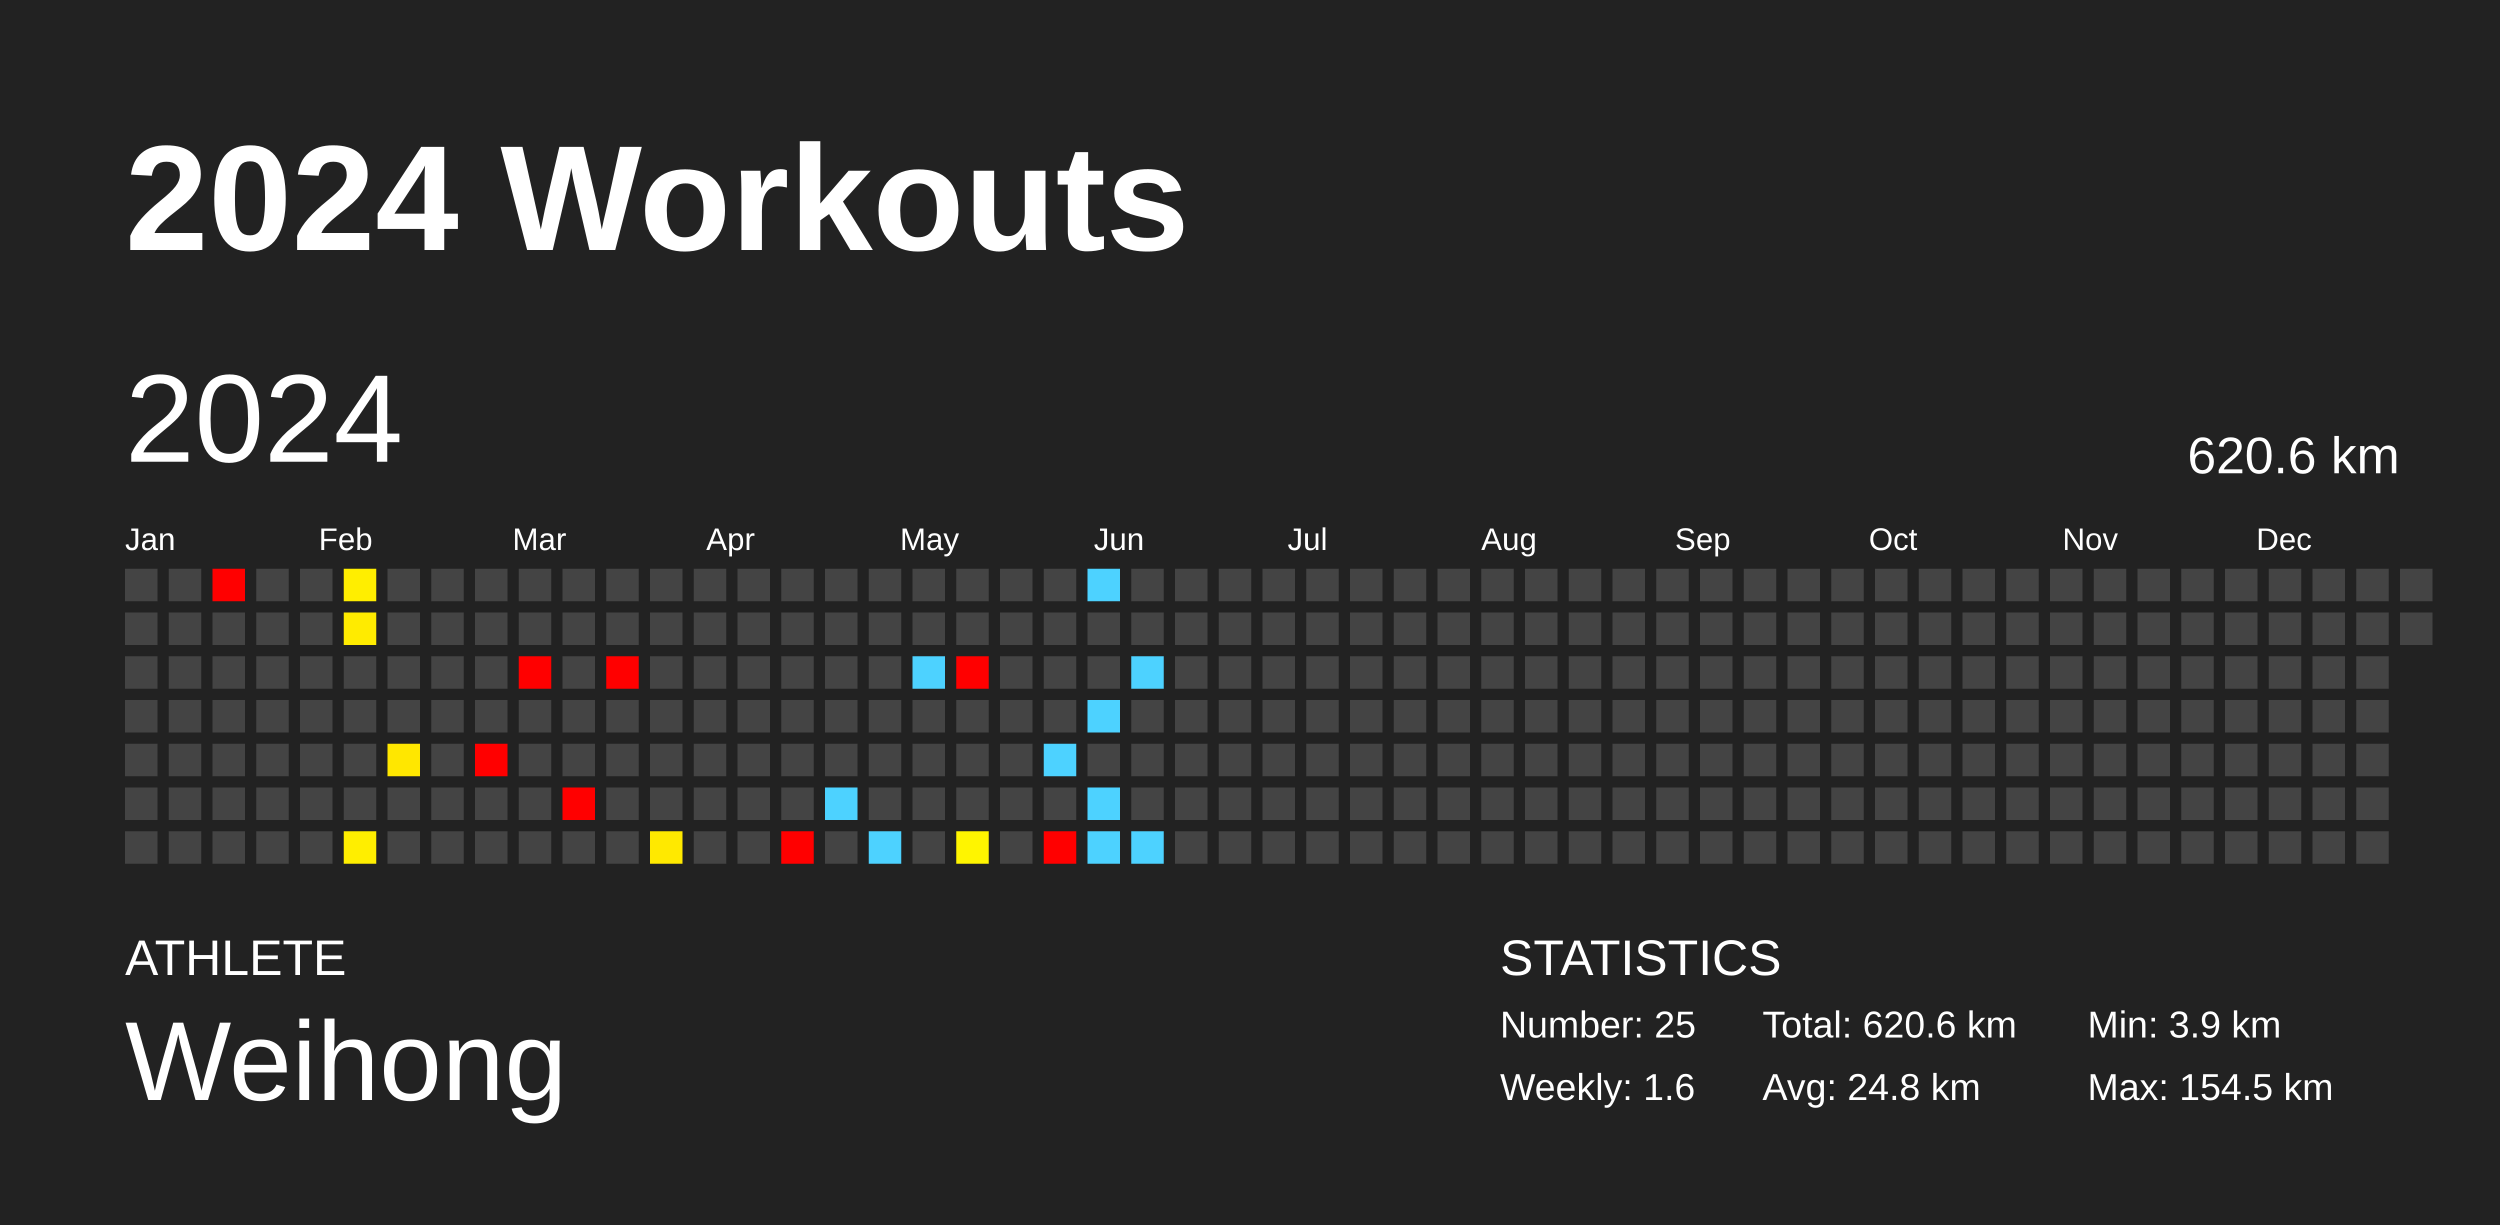
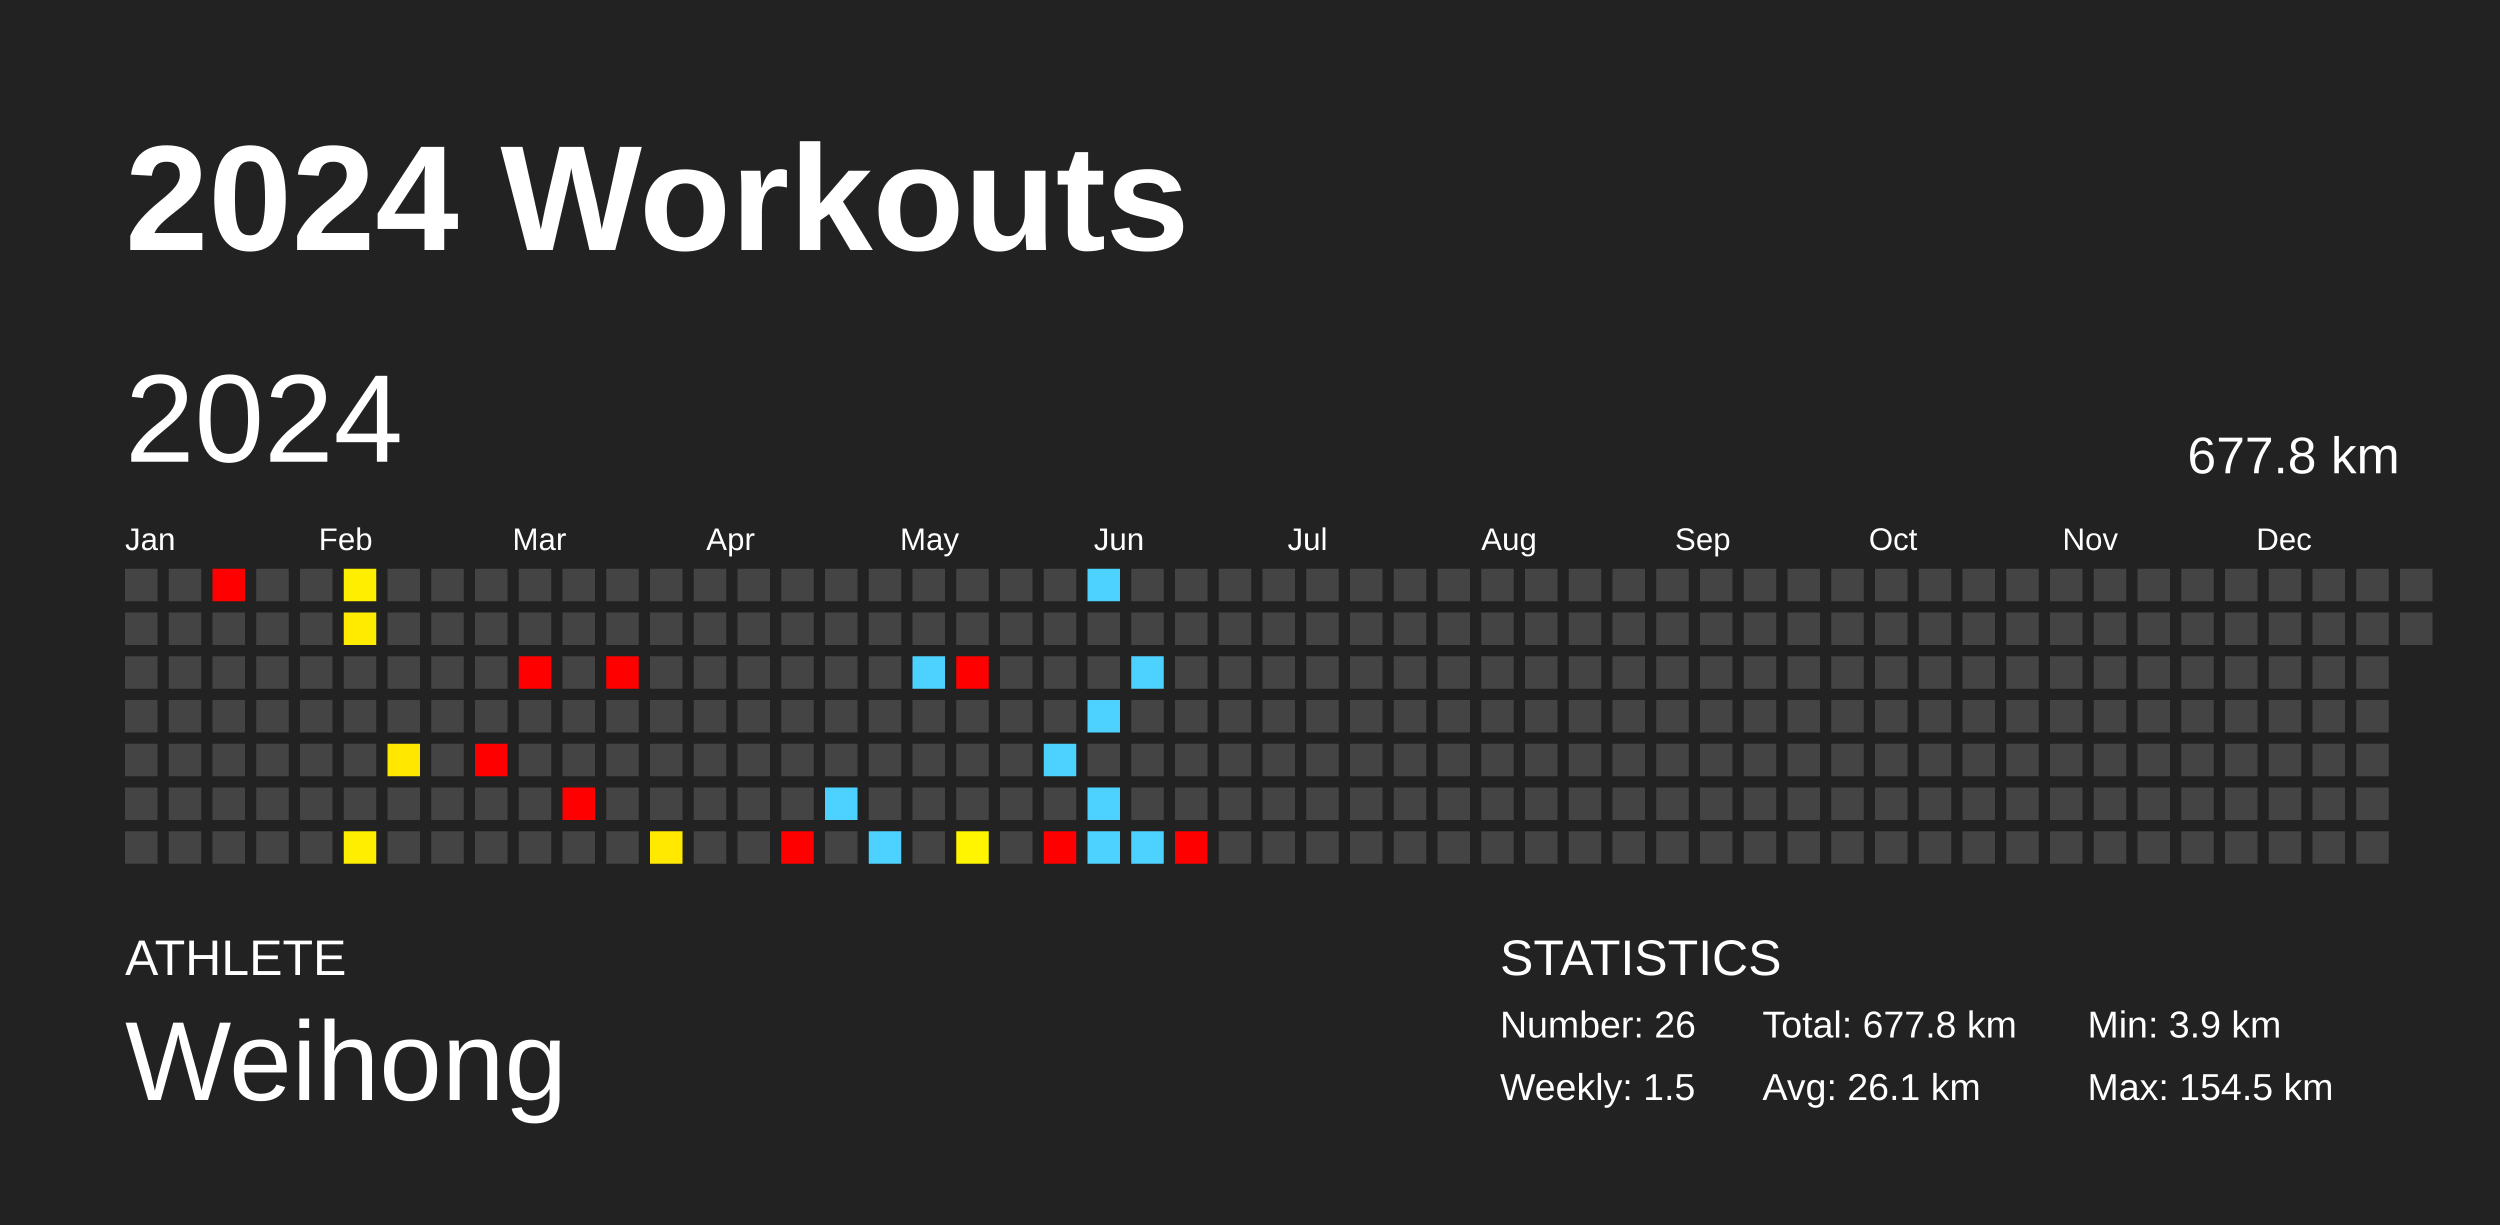
<svg xmlns="http://www.w3.org/2000/svg" baseProfile="full" height="98mm" version="1.1" viewBox="0,0,200,98" width="200mm">
  <defs />
  <rect fill="#222222" height="98" width="200" x="0" y="0" />
  <text fill="#FFFFFF" style="font-size:12px; font-family:Arial; font-weight:bold;" x="10" y="20">2024 Workouts</text>
  <text fill="#FFFFFF" style="font-size:4px; font-family:Arial" x="10" y="78">ATHLETE</text>
  <text fill="#FFFFFF" style="font-size:9px; font-family:Arial" x="10" y="88">Weihong</text>
  <text fill="#FFFFFF" style="font-size:4px; font-family:Arial" x="120" y="78">STATISTICS</text>
-   <text fill="#FFFFFF" style="font-size:3px; font-family:Arial" x="120" y="83">Number: 25</text>
-   <text fill="#FFFFFF" style="font-size:3px; font-family:Arial" x="120" y="88">Weekly: 1.6</text>
-   <text fill="#FFFFFF" style="font-size:3px; font-family:Arial" x="141" y="83">Total: 620.6 km</text>
-   <text fill="#FFFFFF" style="font-size:3px; font-family:Arial" x="141" y="88">Avg: 24.8 km</text>
+   <text fill="#FFFFFF" style="font-size:3px; font-family:Arial" x="120" y="83">Number: 26</text>
+   <text fill="#FFFFFF" style="font-size:3px; font-family:Arial" x="120" y="88">Weekly: 1.5</text>
+   <text fill="#FFFFFF" style="font-size:3px; font-family:Arial" x="141" y="83">Total: 677.8 km</text>
+   <text fill="#FFFFFF" style="font-size:3px; font-family:Arial" x="141" y="88">Avg: 26.1 km</text>
  <text fill="#FFFFFF" style="font-size:3px; font-family:Arial" x="167" y="83">Min: 3.9 km</text>
  <text fill="#FFFFFF" style="font-size:3px; font-family:Arial" x="167" y="88">Max: 154.5 km</text>
  <text dominant-baseline="hanging" fill="#FFFFFF" style="font-size:10.0px; font-family:Arial;" x="10" y="30">2024</text>
-   <text dominant-baseline="hanging" fill="#FFFFFF" style="font-size:4.125px; font-family:Arial;" x="175" y="35">620.6 km</text>
+   <text dominant-baseline="hanging" fill="#FFFFFF" style="font-size:4.125px; font-family:Arial;" x="175" y="35">677.8 km</text>
  <text fill="#FFFFFF" style="font-size:2.5px; font-family:Arial" x="10.0" y="44">Jan</text>
  <text fill="#FFFFFF" style="font-size:2.5px; font-family:Arial" x="25.5" y="44">Feb</text>
  <text fill="#FFFFFF" style="font-size:2.5px; font-family:Arial" x="41.0" y="44">Mar</text>
  <text fill="#FFFFFF" style="font-size:2.5px; font-family:Arial" x="56.5" y="44">Apr</text>
  <text fill="#FFFFFF" style="font-size:2.5px; font-family:Arial" x="72.0" y="44">May</text>
  <text fill="#FFFFFF" style="font-size:2.5px; font-family:Arial" x="87.5" y="44">Jun</text>
  <text fill="#FFFFFF" style="font-size:2.5px; font-family:Arial" x="103.0" y="44">Jul</text>
  <text fill="#FFFFFF" style="font-size:2.5px; font-family:Arial" x="118.5" y="44">Aug</text>
  <text fill="#FFFFFF" style="font-size:2.5px; font-family:Arial" x="134.0" y="44">Sep</text>
  <text fill="#FFFFFF" style="font-size:2.5px; font-family:Arial" x="149.5" y="44">Oct</text>
  <text fill="#FFFFFF" style="font-size:2.5px; font-family:Arial" x="165.0" y="44">Nov</text>
  <text fill="#FFFFFF" style="font-size:2.5px; font-family:Arial" x="180.5" y="44">Dec</text>
  <rect fill="#444444" height="2.6" width="2.6" x="10.0" y="45.5" />
  <rect fill="#444444" height="2.6" width="2.6" x="10.0" y="49.0" />
  <rect fill="#444444" height="2.6" width="2.6" x="10.0" y="52.5" />
  <rect fill="#444444" height="2.6" width="2.6" x="10.0" y="56.0" />
  <rect fill="#444444" height="2.6" width="2.6" x="10.0" y="59.5" />
  <rect fill="#444444" height="2.6" width="2.6" x="10.0" y="63.0" />
  <rect fill="#444444" height="2.6" width="2.6" x="10.0" y="66.5" />
  <rect fill="#444444" height="2.6" width="2.6" x="13.5" y="45.5" />
  <rect fill="#444444" height="2.6" width="2.6" x="13.5" y="49.0" />
  <rect fill="#444444" height="2.6" width="2.6" x="13.5" y="52.5" />
  <rect fill="#444444" height="2.6" width="2.6" x="13.5" y="56.0" />
  <rect fill="#444444" height="2.6" width="2.6" x="13.5" y="59.5" />
  <rect fill="#444444" height="2.6" width="2.6" x="13.5" y="63.0" />
  <rect fill="#444444" height="2.6" width="2.6" x="13.5" y="66.5" />
  <rect fill="red" height="2.6" width="2.6" x="17.0" y="45.5" />
  <rect fill="#444444" height="2.6" width="2.6" x="17.0" y="49.0" />
  <rect fill="#444444" height="2.6" width="2.6" x="17.0" y="52.5" />
  <rect fill="#444444" height="2.6" width="2.6" x="17.0" y="56.0" />
  <rect fill="#444444" height="2.6" width="2.6" x="17.0" y="59.5" />
  <rect fill="#444444" height="2.6" width="2.6" x="17.0" y="63.0" />
  <rect fill="#444444" height="2.6" width="2.6" x="17.0" y="66.5" />
  <rect fill="#444444" height="2.6" width="2.6" x="20.5" y="45.5" />
  <rect fill="#444444" height="2.6" width="2.6" x="20.5" y="49.0" />
  <rect fill="#444444" height="2.6" width="2.6" x="20.5" y="52.5" />
  <rect fill="#444444" height="2.6" width="2.6" x="20.5" y="56.0" />
  <rect fill="#444444" height="2.6" width="2.6" x="20.5" y="59.5" />
  <rect fill="#444444" height="2.6" width="2.6" x="20.5" y="63.0" />
  <rect fill="#444444" height="2.6" width="2.6" x="20.5" y="66.5" />
  <rect fill="#444444" height="2.6" width="2.6" x="24.0" y="45.5" />
  <rect fill="#444444" height="2.6" width="2.6" x="24.0" y="49.0" />
  <rect fill="#444444" height="2.6" width="2.6" x="24.0" y="52.5" />
  <rect fill="#444444" height="2.6" width="2.6" x="24.0" y="56.0" />
  <rect fill="#444444" height="2.6" width="2.6" x="24.0" y="59.5" />
  <rect fill="#444444" height="2.6" width="2.6" x="24.0" y="63.0" />
  <rect fill="#444444" height="2.6" width="2.6" x="24.0" y="66.5" />
  <rect fill="#ffee00" height="2.6" width="2.6" x="27.5" y="45.5" />
  <rect fill="#ffeb00" height="2.6" width="2.6" x="27.5" y="49.0" />
  <rect fill="#444444" height="2.6" width="2.6" x="27.5" y="52.5" />
  <rect fill="#444444" height="2.6" width="2.6" x="27.5" y="56.0" />
  <rect fill="#444444" height="2.6" width="2.6" x="27.5" y="59.5" />
  <rect fill="#444444" height="2.6" width="2.6" x="27.5" y="63.0" />
  <rect fill="#ffee00" height="2.6" width="2.6" x="27.5" y="66.5" />
  <rect fill="#444444" height="2.6" width="2.6" x="31.0" y="45.5" />
  <rect fill="#444444" height="2.6" width="2.6" x="31.0" y="49.0" />
  <rect fill="#444444" height="2.6" width="2.6" x="31.0" y="52.5" />
  <rect fill="#444444" height="2.6" width="2.6" x="31.0" y="56.0" />
  <rect fill="#ffe700" height="2.6" width="2.6" x="31.0" y="59.5" />
  <rect fill="#444444" height="2.6" width="2.6" x="31.0" y="63.0" />
  <rect fill="#444444" height="2.6" width="2.6" x="31.0" y="66.5" />
  <rect fill="#444444" height="2.6" width="2.6" x="34.5" y="45.5" />
  <rect fill="#444444" height="2.6" width="2.6" x="34.5" y="49.0" />
  <rect fill="#444444" height="2.6" width="2.6" x="34.5" y="52.5" />
  <rect fill="#444444" height="2.6" width="2.6" x="34.5" y="56.0" />
  <rect fill="#444444" height="2.6" width="2.6" x="34.5" y="59.5" />
  <rect fill="#444444" height="2.6" width="2.6" x="34.5" y="63.0" />
  <rect fill="#444444" height="2.6" width="2.6" x="34.5" y="66.5" />
  <rect fill="#444444" height="2.6" width="2.6" x="38.0" y="45.5" />
  <rect fill="#444444" height="2.6" width="2.6" x="38.0" y="49.0" />
  <rect fill="#444444" height="2.6" width="2.6" x="38.0" y="52.5" />
  <rect fill="#444444" height="2.6" width="2.6" x="38.0" y="56.0" />
  <rect fill="red" height="2.6" width="2.6" x="38.0" y="59.5" />
  <rect fill="#444444" height="2.6" width="2.6" x="38.0" y="63.0" />
  <rect fill="#444444" height="2.6" width="2.6" x="38.0" y="66.5" />
  <rect fill="#444444" height="2.6" width="2.6" x="41.5" y="45.5" />
  <rect fill="#444444" height="2.6" width="2.6" x="41.5" y="49.0" />
  <rect fill="red" height="2.6" width="2.6" x="41.5" y="52.5" />
  <rect fill="#444444" height="2.6" width="2.6" x="41.5" y="56.0" />
  <rect fill="#444444" height="2.6" width="2.6" x="41.5" y="59.5" />
  <rect fill="#444444" height="2.6" width="2.6" x="41.5" y="63.0" />
  <rect fill="#444444" height="2.6" width="2.6" x="41.5" y="66.5" />
  <rect fill="#444444" height="2.6" width="2.6" x="45.0" y="45.5" />
  <rect fill="#444444" height="2.6" width="2.6" x="45.0" y="49.0" />
  <rect fill="#444444" height="2.6" width="2.6" x="45.0" y="52.5" />
  <rect fill="#444444" height="2.6" width="2.6" x="45.0" y="56.0" />
  <rect fill="#444444" height="2.6" width="2.6" x="45.0" y="59.5" />
  <rect fill="red" height="2.6" width="2.6" x="45.0" y="63.0" />
  <rect fill="#444444" height="2.6" width="2.6" x="45.0" y="66.5" />
  <rect fill="#444444" height="2.6" width="2.6" x="48.5" y="45.5" />
  <rect fill="#444444" height="2.6" width="2.6" x="48.5" y="49.0" />
  <rect fill="red" height="2.6" width="2.6" x="48.5" y="52.5" />
  <rect fill="#444444" height="2.6" width="2.6" x="48.5" y="56.0" />
  <rect fill="#444444" height="2.6" width="2.6" x="48.5" y="59.5" />
  <rect fill="#444444" height="2.6" width="2.6" x="48.5" y="63.0" />
  <rect fill="#444444" height="2.6" width="2.6" x="48.5" y="66.5" />
  <rect fill="#444444" height="2.6" width="2.6" x="52.0" y="45.5" />
  <rect fill="#444444" height="2.6" width="2.6" x="52.0" y="49.0" />
  <rect fill="#444444" height="2.6" width="2.6" x="52.0" y="52.5" />
  <rect fill="#444444" height="2.6" width="2.6" x="52.0" y="56.0" />
  <rect fill="#444444" height="2.6" width="2.6" x="52.0" y="59.5" />
  <rect fill="#444444" height="2.6" width="2.6" x="52.0" y="63.0" />
  <rect fill="#ffe900" height="2.6" width="2.6" x="52.0" y="66.5" />
  <rect fill="#444444" height="2.6" width="2.6" x="55.5" y="45.5" />
  <rect fill="#444444" height="2.6" width="2.6" x="55.5" y="49.0" />
  <rect fill="#444444" height="2.6" width="2.6" x="55.5" y="52.5" />
  <rect fill="#444444" height="2.6" width="2.6" x="55.5" y="56.0" />
  <rect fill="#444444" height="2.6" width="2.6" x="55.5" y="59.5" />
  <rect fill="#444444" height="2.6" width="2.6" x="55.5" y="63.0" />
  <rect fill="#444444" height="2.6" width="2.6" x="55.5" y="66.5" />
  <rect fill="#444444" height="2.6" width="2.6" x="59.0" y="45.5" />
  <rect fill="#444444" height="2.6" width="2.6" x="59.0" y="49.0" />
  <rect fill="#444444" height="2.6" width="2.6" x="59.0" y="52.5" />
  <rect fill="#444444" height="2.6" width="2.6" x="59.0" y="56.0" />
  <rect fill="#444444" height="2.6" width="2.6" x="59.0" y="59.5" />
  <rect fill="#444444" height="2.6" width="2.6" x="59.0" y="63.0" />
  <rect fill="#444444" height="2.6" width="2.6" x="59.0" y="66.5" />
  <rect fill="#444444" height="2.6" width="2.6" x="62.5" y="45.5" />
  <rect fill="#444444" height="2.6" width="2.6" x="62.5" y="49.0" />
  <rect fill="#444444" height="2.6" width="2.6" x="62.5" y="52.5" />
  <rect fill="#444444" height="2.6" width="2.6" x="62.5" y="56.0" />
  <rect fill="#444444" height="2.6" width="2.6" x="62.5" y="59.5" />
  <rect fill="#444444" height="2.6" width="2.6" x="62.5" y="63.0" />
  <rect fill="red" height="2.6" width="2.6" x="62.5" y="66.5" />
  <rect fill="#444444" height="2.6" width="2.6" x="66.0" y="45.5" />
  <rect fill="#444444" height="2.6" width="2.6" x="66.0" y="49.0" />
  <rect fill="#444444" height="2.6" width="2.6" x="66.0" y="52.5" />
  <rect fill="#444444" height="2.6" width="2.6" x="66.0" y="56.0" />
  <rect fill="#444444" height="2.6" width="2.6" x="66.0" y="59.5" />
  <rect fill="#4dd2ff" height="2.6" width="2.6" x="66.0" y="63.0" />
  <rect fill="#444444" height="2.6" width="2.6" x="66.0" y="66.5" />
  <rect fill="#444444" height="2.6" width="2.6" x="69.5" y="45.5" />
  <rect fill="#444444" height="2.6" width="2.6" x="69.5" y="49.0" />
  <rect fill="#444444" height="2.6" width="2.6" x="69.5" y="52.5" />
  <rect fill="#444444" height="2.6" width="2.6" x="69.5" y="56.0" />
  <rect fill="#444444" height="2.6" width="2.6" x="69.5" y="59.5" />
  <rect fill="#444444" height="2.6" width="2.6" x="69.5" y="63.0" />
  <rect fill="#4dd2ff" height="2.6" width="2.6" x="69.5" y="66.5" />
  <rect fill="#444444" height="2.6" width="2.6" x="73.0" y="45.5" />
  <rect fill="#444444" height="2.6" width="2.6" x="73.0" y="49.0" />
  <rect fill="#4dd2ff" height="2.6" width="2.6" x="73.0" y="52.5" />
  <rect fill="#444444" height="2.6" width="2.6" x="73.0" y="56.0" />
  <rect fill="#444444" height="2.6" width="2.6" x="73.0" y="59.5" />
  <rect fill="#444444" height="2.6" width="2.6" x="73.0" y="63.0" />
  <rect fill="#444444" height="2.6" width="2.6" x="73.0" y="66.5" />
  <rect fill="#444444" height="2.6" width="2.6" x="76.5" y="45.5" />
  <rect fill="#444444" height="2.6" width="2.6" x="76.5" y="49.0" />
  <rect fill="red" height="2.6" width="2.6" x="76.5" y="52.5" />
  <rect fill="#444444" height="2.6" width="2.6" x="76.5" y="56.0" />
  <rect fill="#444444" height="2.6" width="2.6" x="76.5" y="59.5" />
  <rect fill="#444444" height="2.6" width="2.6" x="76.5" y="63.0" />
  <rect fill="#fff500" height="2.6" width="2.6" x="76.5" y="66.5" />
  <rect fill="#444444" height="2.6" width="2.6" x="80.0" y="45.5" />
  <rect fill="#444444" height="2.6" width="2.6" x="80.0" y="49.0" />
  <rect fill="#444444" height="2.6" width="2.6" x="80.0" y="52.5" />
  <rect fill="#444444" height="2.6" width="2.6" x="80.0" y="56.0" />
  <rect fill="#444444" height="2.6" width="2.6" x="80.0" y="59.5" />
  <rect fill="#444444" height="2.6" width="2.6" x="80.0" y="63.0" />
  <rect fill="#444444" height="2.6" width="2.6" x="80.0" y="66.5" />
  <rect fill="#444444" height="2.6" width="2.6" x="83.5" y="45.5" />
  <rect fill="#444444" height="2.6" width="2.6" x="83.5" y="49.0" />
  <rect fill="#444444" height="2.6" width="2.6" x="83.5" y="52.5" />
  <rect fill="#444444" height="2.6" width="2.6" x="83.5" y="56.0" />
  <rect fill="#4dd2ff" height="2.6" width="2.6" x="83.5" y="59.5" />
  <rect fill="#444444" height="2.6" width="2.6" x="83.5" y="63.0" />
  <rect fill="red" height="2.6" width="2.6" x="83.5" y="66.5" />
  <rect fill="#4dd2ff" height="2.6" width="2.6" x="87.0" y="45.5" />
  <rect fill="#444444" height="2.6" width="2.6" x="87.0" y="49.0" />
  <rect fill="#444444" height="2.6" width="2.6" x="87.0" y="52.5" />
  <rect fill="#4dd2ff" height="2.6" width="2.6" x="87.0" y="56.0" />
  <rect fill="#444444" height="2.6" width="2.6" x="87.0" y="59.5" />
  <rect fill="#4dd2ff" height="2.6" width="2.6" x="87.0" y="63.0" />
  <rect fill="#4dd2ff" height="2.6" width="2.6" x="87.0" y="66.5" />
  <rect fill="#444444" height="2.6" width="2.6" x="90.5" y="45.5" />
  <rect fill="#444444" height="2.6" width="2.6" x="90.5" y="49.0" />
  <rect fill="#4dd2ff" height="2.6" width="2.6" x="90.5" y="52.5" />
  <rect fill="#444444" height="2.6" width="2.6" x="90.5" y="56.0" />
  <rect fill="#444444" height="2.6" width="2.6" x="90.5" y="59.5" />
  <rect fill="#444444" height="2.6" width="2.6" x="90.5" y="63.0" />
  <rect fill="#4dd2ff" height="2.6" width="2.6" x="90.5" y="66.5" />
  <rect fill="#444444" height="2.6" width="2.6" x="94.0" y="45.5" />
  <rect fill="#444444" height="2.6" width="2.6" x="94.0" y="49.0" />
  <rect fill="#444444" height="2.6" width="2.6" x="94.0" y="52.5" />
  <rect fill="#444444" height="2.6" width="2.6" x="94.0" y="56.0" />
  <rect fill="#444444" height="2.6" width="2.6" x="94.0" y="59.5" />
  <rect fill="#444444" height="2.6" width="2.6" x="94.0" y="63.0" />
-   <rect fill="#444444" height="2.6" width="2.6" x="94.0" y="66.5" />
+   <rect fill="red" height="2.6" width="2.6" x="94.0" y="66.5" />
  <rect fill="#444444" height="2.6" width="2.6" x="97.5" y="45.5" />
  <rect fill="#444444" height="2.6" width="2.6" x="97.5" y="49.0" />
  <rect fill="#444444" height="2.6" width="2.6" x="97.5" y="52.5" />
  <rect fill="#444444" height="2.6" width="2.6" x="97.5" y="56.0" />
  <rect fill="#444444" height="2.6" width="2.6" x="97.5" y="59.5" />
  <rect fill="#444444" height="2.6" width="2.6" x="97.5" y="63.0" />
  <rect fill="#444444" height="2.6" width="2.6" x="97.5" y="66.5" />
  <rect fill="#444444" height="2.6" width="2.6" x="101.0" y="45.5" />
  <rect fill="#444444" height="2.6" width="2.6" x="101.0" y="49.0" />
  <rect fill="#444444" height="2.6" width="2.6" x="101.0" y="52.5" />
  <rect fill="#444444" height="2.6" width="2.6" x="101.0" y="56.0" />
  <rect fill="#444444" height="2.6" width="2.6" x="101.0" y="59.5" />
  <rect fill="#444444" height="2.6" width="2.6" x="101.0" y="63.0" />
  <rect fill="#444444" height="2.6" width="2.6" x="101.0" y="66.5" />
  <rect fill="#444444" height="2.6" width="2.6" x="104.5" y="45.5" />
  <rect fill="#444444" height="2.6" width="2.6" x="104.5" y="49.0" />
  <rect fill="#444444" height="2.6" width="2.6" x="104.5" y="52.5" />
  <rect fill="#444444" height="2.6" width="2.6" x="104.5" y="56.0" />
  <rect fill="#444444" height="2.6" width="2.6" x="104.5" y="59.5" />
  <rect fill="#444444" height="2.6" width="2.6" x="104.5" y="63.0" />
  <rect fill="#444444" height="2.6" width="2.6" x="104.5" y="66.5" />
  <rect fill="#444444" height="2.6" width="2.6" x="108.0" y="45.5" />
  <rect fill="#444444" height="2.6" width="2.6" x="108.0" y="49.0" />
  <rect fill="#444444" height="2.6" width="2.6" x="108.0" y="52.5" />
  <rect fill="#444444" height="2.6" width="2.6" x="108.0" y="56.0" />
  <rect fill="#444444" height="2.6" width="2.6" x="108.0" y="59.5" />
  <rect fill="#444444" height="2.6" width="2.6" x="108.0" y="63.0" />
  <rect fill="#444444" height="2.6" width="2.6" x="108.0" y="66.5" />
  <rect fill="#444444" height="2.6" width="2.6" x="111.5" y="45.5" />
  <rect fill="#444444" height="2.6" width="2.6" x="111.5" y="49.0" />
  <rect fill="#444444" height="2.6" width="2.6" x="111.5" y="52.5" />
  <rect fill="#444444" height="2.6" width="2.6" x="111.5" y="56.0" />
  <rect fill="#444444" height="2.6" width="2.6" x="111.5" y="59.5" />
  <rect fill="#444444" height="2.6" width="2.6" x="111.5" y="63.0" />
  <rect fill="#444444" height="2.6" width="2.6" x="111.5" y="66.5" />
  <rect fill="#444444" height="2.6" width="2.6" x="115.0" y="45.5" />
  <rect fill="#444444" height="2.6" width="2.6" x="115.0" y="49.0" />
  <rect fill="#444444" height="2.6" width="2.6" x="115.0" y="52.5" />
  <rect fill="#444444" height="2.6" width="2.6" x="115.0" y="56.0" />
  <rect fill="#444444" height="2.6" width="2.6" x="115.0" y="59.5" />
  <rect fill="#444444" height="2.6" width="2.6" x="115.0" y="63.0" />
  <rect fill="#444444" height="2.6" width="2.6" x="115.0" y="66.5" />
  <rect fill="#444444" height="2.6" width="2.6" x="118.5" y="45.5" />
  <rect fill="#444444" height="2.6" width="2.6" x="118.5" y="49.0" />
  <rect fill="#444444" height="2.6" width="2.6" x="118.5" y="52.5" />
  <rect fill="#444444" height="2.6" width="2.6" x="118.5" y="56.0" />
  <rect fill="#444444" height="2.6" width="2.6" x="118.5" y="59.5" />
  <rect fill="#444444" height="2.6" width="2.6" x="118.5" y="63.0" />
  <rect fill="#444444" height="2.6" width="2.6" x="118.5" y="66.5" />
  <rect fill="#444444" height="2.6" width="2.6" x="122.0" y="45.5" />
  <rect fill="#444444" height="2.6" width="2.6" x="122.0" y="49.0" />
  <rect fill="#444444" height="2.6" width="2.6" x="122.0" y="52.5" />
  <rect fill="#444444" height="2.6" width="2.6" x="122.0" y="56.0" />
  <rect fill="#444444" height="2.6" width="2.6" x="122.0" y="59.5" />
  <rect fill="#444444" height="2.6" width="2.6" x="122.0" y="63.0" />
  <rect fill="#444444" height="2.6" width="2.6" x="122.0" y="66.5" />
  <rect fill="#444444" height="2.6" width="2.6" x="125.5" y="45.5" />
  <rect fill="#444444" height="2.6" width="2.6" x="125.5" y="49.0" />
  <rect fill="#444444" height="2.6" width="2.6" x="125.5" y="52.5" />
  <rect fill="#444444" height="2.6" width="2.6" x="125.5" y="56.0" />
  <rect fill="#444444" height="2.6" width="2.6" x="125.5" y="59.5" />
  <rect fill="#444444" height="2.6" width="2.6" x="125.5" y="63.0" />
  <rect fill="#444444" height="2.6" width="2.6" x="125.5" y="66.5" />
  <rect fill="#444444" height="2.6" width="2.6" x="129.0" y="45.5" />
  <rect fill="#444444" height="2.6" width="2.6" x="129.0" y="49.0" />
  <rect fill="#444444" height="2.6" width="2.6" x="129.0" y="52.5" />
  <rect fill="#444444" height="2.6" width="2.6" x="129.0" y="56.0" />
  <rect fill="#444444" height="2.6" width="2.6" x="129.0" y="59.5" />
  <rect fill="#444444" height="2.6" width="2.6" x="129.0" y="63.0" />
  <rect fill="#444444" height="2.6" width="2.6" x="129.0" y="66.5" />
  <rect fill="#444444" height="2.6" width="2.6" x="132.5" y="45.5" />
  <rect fill="#444444" height="2.6" width="2.6" x="132.5" y="49.0" />
  <rect fill="#444444" height="2.6" width="2.6" x="132.5" y="52.5" />
  <rect fill="#444444" height="2.6" width="2.6" x="132.5" y="56.0" />
  <rect fill="#444444" height="2.6" width="2.6" x="132.5" y="59.5" />
  <rect fill="#444444" height="2.6" width="2.6" x="132.5" y="63.0" />
  <rect fill="#444444" height="2.6" width="2.6" x="132.5" y="66.5" />
  <rect fill="#444444" height="2.6" width="2.6" x="136.0" y="45.5" />
  <rect fill="#444444" height="2.6" width="2.6" x="136.0" y="49.0" />
  <rect fill="#444444" height="2.6" width="2.6" x="136.0" y="52.5" />
  <rect fill="#444444" height="2.6" width="2.6" x="136.0" y="56.0" />
  <rect fill="#444444" height="2.6" width="2.6" x="136.0" y="59.5" />
  <rect fill="#444444" height="2.6" width="2.6" x="136.0" y="63.0" />
  <rect fill="#444444" height="2.6" width="2.6" x="136.0" y="66.5" />
  <rect fill="#444444" height="2.6" width="2.6" x="139.5" y="45.5" />
  <rect fill="#444444" height="2.6" width="2.6" x="139.5" y="49.0" />
  <rect fill="#444444" height="2.6" width="2.6" x="139.5" y="52.5" />
  <rect fill="#444444" height="2.6" width="2.6" x="139.5" y="56.0" />
  <rect fill="#444444" height="2.6" width="2.6" x="139.5" y="59.5" />
  <rect fill="#444444" height="2.6" width="2.6" x="139.5" y="63.0" />
  <rect fill="#444444" height="2.6" width="2.6" x="139.5" y="66.5" />
  <rect fill="#444444" height="2.6" width="2.6" x="143.0" y="45.5" />
  <rect fill="#444444" height="2.6" width="2.6" x="143.0" y="49.0" />
  <rect fill="#444444" height="2.6" width="2.6" x="143.0" y="52.5" />
  <rect fill="#444444" height="2.6" width="2.6" x="143.0" y="56.0" />
  <rect fill="#444444" height="2.6" width="2.6" x="143.0" y="59.5" />
  <rect fill="#444444" height="2.6" width="2.6" x="143.0" y="63.0" />
  <rect fill="#444444" height="2.6" width="2.6" x="143.0" y="66.5" />
  <rect fill="#444444" height="2.6" width="2.6" x="146.5" y="45.5" />
  <rect fill="#444444" height="2.6" width="2.6" x="146.5" y="49.0" />
  <rect fill="#444444" height="2.6" width="2.6" x="146.5" y="52.5" />
  <rect fill="#444444" height="2.6" width="2.6" x="146.5" y="56.0" />
  <rect fill="#444444" height="2.6" width="2.6" x="146.5" y="59.5" />
  <rect fill="#444444" height="2.6" width="2.6" x="146.5" y="63.0" />
  <rect fill="#444444" height="2.6" width="2.6" x="146.5" y="66.5" />
  <rect fill="#444444" height="2.6" width="2.6" x="150.0" y="45.5" />
  <rect fill="#444444" height="2.6" width="2.6" x="150.0" y="49.0" />
  <rect fill="#444444" height="2.6" width="2.6" x="150.0" y="52.5" />
  <rect fill="#444444" height="2.6" width="2.6" x="150.0" y="56.0" />
  <rect fill="#444444" height="2.6" width="2.6" x="150.0" y="59.5" />
  <rect fill="#444444" height="2.6" width="2.6" x="150.0" y="63.0" />
  <rect fill="#444444" height="2.6" width="2.6" x="150.0" y="66.5" />
  <rect fill="#444444" height="2.6" width="2.6" x="153.5" y="45.5" />
  <rect fill="#444444" height="2.6" width="2.6" x="153.5" y="49.0" />
  <rect fill="#444444" height="2.6" width="2.6" x="153.5" y="52.5" />
  <rect fill="#444444" height="2.6" width="2.6" x="153.5" y="56.0" />
  <rect fill="#444444" height="2.6" width="2.6" x="153.5" y="59.5" />
  <rect fill="#444444" height="2.6" width="2.6" x="153.5" y="63.0" />
  <rect fill="#444444" height="2.6" width="2.6" x="153.5" y="66.5" />
  <rect fill="#444444" height="2.6" width="2.6" x="157.0" y="45.5" />
  <rect fill="#444444" height="2.6" width="2.6" x="157.0" y="49.0" />
  <rect fill="#444444" height="2.6" width="2.6" x="157.0" y="52.5" />
  <rect fill="#444444" height="2.6" width="2.6" x="157.0" y="56.0" />
  <rect fill="#444444" height="2.6" width="2.6" x="157.0" y="59.5" />
  <rect fill="#444444" height="2.6" width="2.6" x="157.0" y="63.0" />
  <rect fill="#444444" height="2.6" width="2.6" x="157.0" y="66.5" />
  <rect fill="#444444" height="2.6" width="2.6" x="160.5" y="45.5" />
  <rect fill="#444444" height="2.6" width="2.6" x="160.5" y="49.0" />
  <rect fill="#444444" height="2.6" width="2.6" x="160.5" y="52.5" />
  <rect fill="#444444" height="2.6" width="2.6" x="160.5" y="56.0" />
  <rect fill="#444444" height="2.6" width="2.6" x="160.5" y="59.5" />
  <rect fill="#444444" height="2.6" width="2.6" x="160.5" y="63.0" />
  <rect fill="#444444" height="2.6" width="2.6" x="160.5" y="66.5" />
  <rect fill="#444444" height="2.6" width="2.6" x="164.0" y="45.5" />
  <rect fill="#444444" height="2.6" width="2.6" x="164.0" y="49.0" />
  <rect fill="#444444" height="2.6" width="2.6" x="164.0" y="52.5" />
  <rect fill="#444444" height="2.6" width="2.6" x="164.0" y="56.0" />
  <rect fill="#444444" height="2.6" width="2.6" x="164.0" y="59.5" />
  <rect fill="#444444" height="2.6" width="2.6" x="164.0" y="63.0" />
  <rect fill="#444444" height="2.6" width="2.6" x="164.0" y="66.5" />
  <rect fill="#444444" height="2.6" width="2.6" x="167.5" y="45.5" />
  <rect fill="#444444" height="2.6" width="2.6" x="167.5" y="49.0" />
  <rect fill="#444444" height="2.6" width="2.6" x="167.5" y="52.5" />
  <rect fill="#444444" height="2.6" width="2.6" x="167.5" y="56.0" />
  <rect fill="#444444" height="2.6" width="2.6" x="167.5" y="59.5" />
  <rect fill="#444444" height="2.6" width="2.6" x="167.5" y="63.0" />
  <rect fill="#444444" height="2.6" width="2.6" x="167.5" y="66.5" />
  <rect fill="#444444" height="2.6" width="2.6" x="171.0" y="45.5" />
  <rect fill="#444444" height="2.6" width="2.6" x="171.0" y="49.0" />
  <rect fill="#444444" height="2.6" width="2.6" x="171.0" y="52.5" />
  <rect fill="#444444" height="2.6" width="2.6" x="171.0" y="56.0" />
  <rect fill="#444444" height="2.6" width="2.6" x="171.0" y="59.5" />
  <rect fill="#444444" height="2.6" width="2.6" x="171.0" y="63.0" />
  <rect fill="#444444" height="2.6" width="2.6" x="171.0" y="66.5" />
  <rect fill="#444444" height="2.6" width="2.6" x="174.5" y="45.5" />
  <rect fill="#444444" height="2.6" width="2.6" x="174.5" y="49.0" />
  <rect fill="#444444" height="2.6" width="2.6" x="174.5" y="52.5" />
  <rect fill="#444444" height="2.6" width="2.6" x="174.5" y="56.0" />
  <rect fill="#444444" height="2.6" width="2.6" x="174.5" y="59.5" />
  <rect fill="#444444" height="2.6" width="2.6" x="174.5" y="63.0" />
  <rect fill="#444444" height="2.6" width="2.6" x="174.5" y="66.5" />
  <rect fill="#444444" height="2.6" width="2.6" x="178.0" y="45.5" />
  <rect fill="#444444" height="2.6" width="2.6" x="178.0" y="49.0" />
  <rect fill="#444444" height="2.6" width="2.6" x="178.0" y="52.5" />
  <rect fill="#444444" height="2.6" width="2.6" x="178.0" y="56.0" />
  <rect fill="#444444" height="2.6" width="2.6" x="178.0" y="59.5" />
  <rect fill="#444444" height="2.6" width="2.6" x="178.0" y="63.0" />
  <rect fill="#444444" height="2.6" width="2.6" x="178.0" y="66.5" />
  <rect fill="#444444" height="2.6" width="2.6" x="181.5" y="45.5" />
  <rect fill="#444444" height="2.6" width="2.6" x="181.5" y="49.0" />
  <rect fill="#444444" height="2.6" width="2.6" x="181.5" y="52.5" />
  <rect fill="#444444" height="2.6" width="2.6" x="181.5" y="56.0" />
  <rect fill="#444444" height="2.6" width="2.6" x="181.5" y="59.5" />
  <rect fill="#444444" height="2.6" width="2.6" x="181.5" y="63.0" />
  <rect fill="#444444" height="2.6" width="2.6" x="181.5" y="66.5" />
  <rect fill="#444444" height="2.6" width="2.6" x="185.0" y="45.5" />
  <rect fill="#444444" height="2.6" width="2.6" x="185.0" y="49.0" />
  <rect fill="#444444" height="2.6" width="2.6" x="185.0" y="52.5" />
  <rect fill="#444444" height="2.6" width="2.6" x="185.0" y="56.0" />
  <rect fill="#444444" height="2.6" width="2.6" x="185.0" y="59.5" />
  <rect fill="#444444" height="2.6" width="2.6" x="185.0" y="63.0" />
  <rect fill="#444444" height="2.6" width="2.6" x="185.0" y="66.5" />
  <rect fill="#444444" height="2.6" width="2.6" x="188.5" y="45.5" />
  <rect fill="#444444" height="2.6" width="2.6" x="188.5" y="49.0" />
  <rect fill="#444444" height="2.6" width="2.6" x="188.5" y="52.5" />
  <rect fill="#444444" height="2.6" width="2.6" x="188.5" y="56.0" />
  <rect fill="#444444" height="2.6" width="2.6" x="188.5" y="59.5" />
  <rect fill="#444444" height="2.6" width="2.6" x="188.5" y="63.0" />
  <rect fill="#444444" height="2.6" width="2.6" x="188.5" y="66.5" />
  <rect fill="#444444" height="2.6" width="2.6" x="192.0" y="45.5" />
  <rect fill="#444444" height="2.6" width="2.6" x="192.0" y="49.0" />
</svg>
